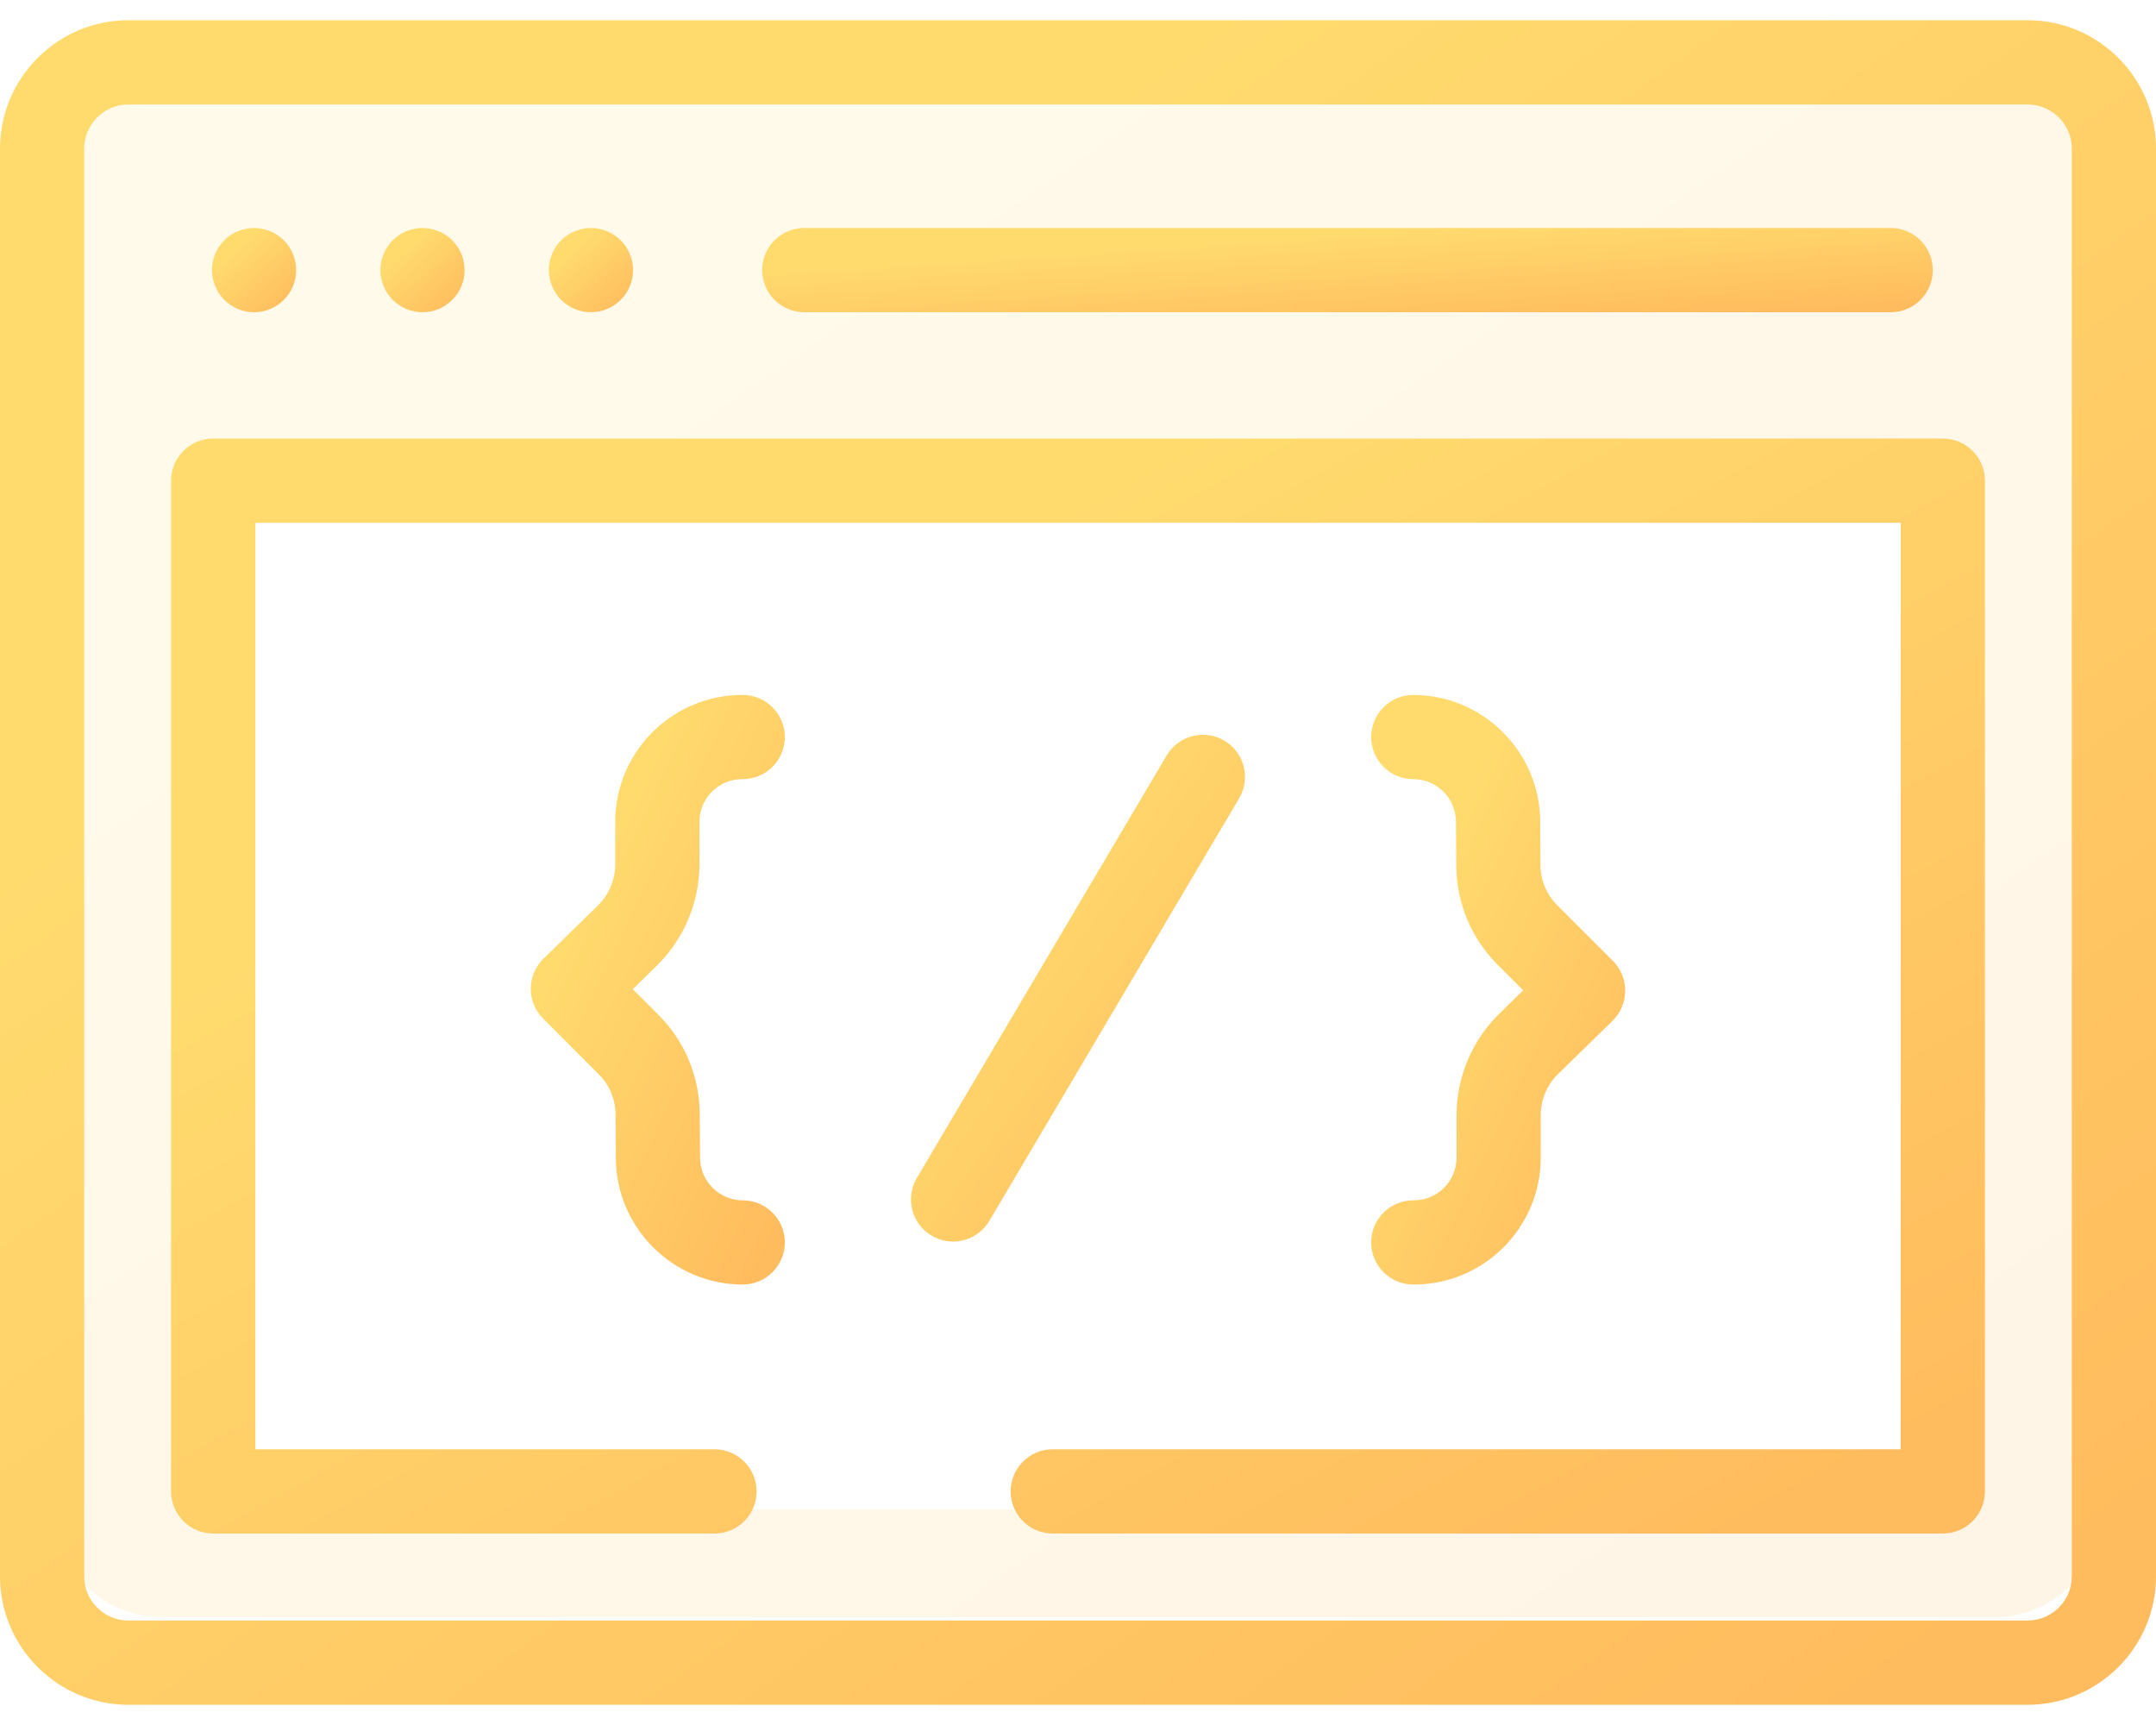
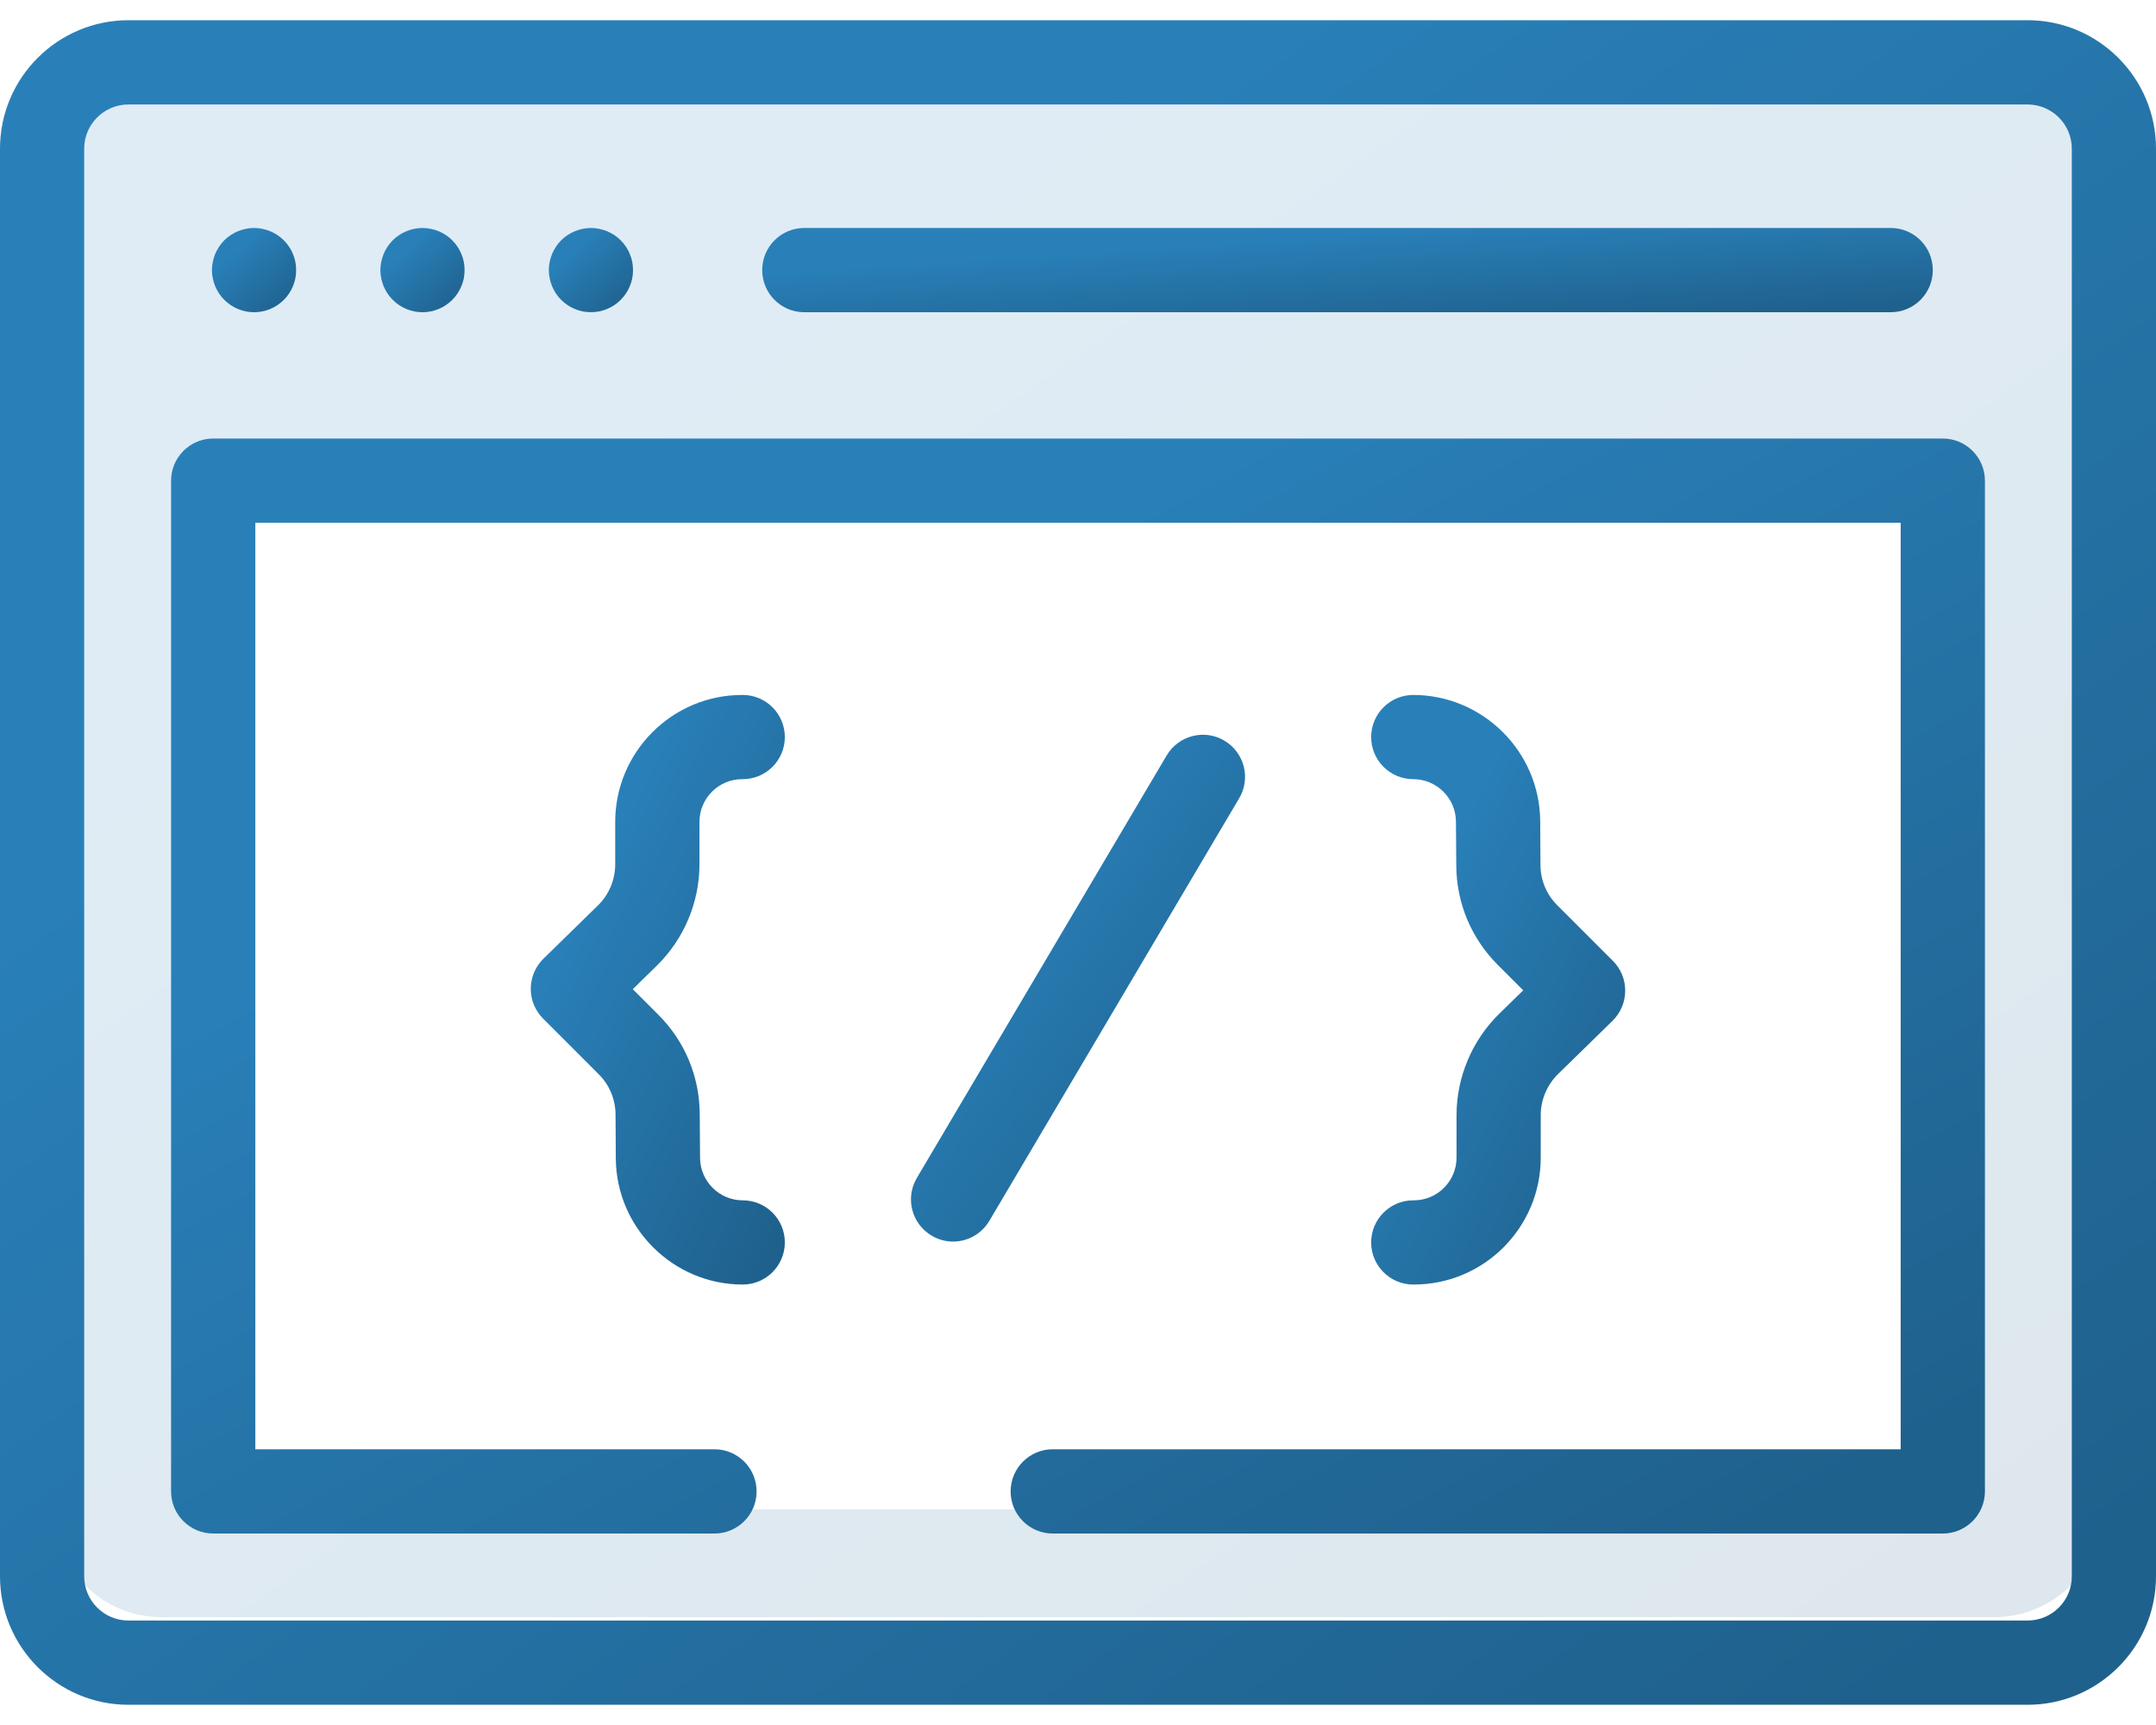
<svg xmlns="http://www.w3.org/2000/svg" width="40" height="32" viewBox="0 0 40 32" fill="none">
  <path opacity="0.15" fill-rule="evenodd" clip-rule="evenodd" d="M3 1C1.895 1 1 1.895 1 3V28C1 29.105 1.895 30 3 30H37C38.105 30 39 29.105 39 28V3C39 1.895 38.105 1 37 1H3ZM36 9H4V28H36V9Z" fill="url(#paint0_linear)" />
  <path d="M37.617 0.375H2.383C1.069 0.375 0 1.444 0 2.758V29.242C0 30.556 1.069 31.625 2.383 31.625H37.617C38.931 31.625 40 30.556 40 29.242V2.758C40 1.444 38.931 0.375 37.617 0.375ZM38.438 29.242C38.438 29.695 38.069 30.062 37.617 30.062H2.383C1.931 30.062 1.562 29.695 1.562 29.242V2.758C1.562 2.306 1.931 1.938 2.383 1.938H37.617C38.069 1.938 38.438 2.306 38.438 2.758V29.242Z" fill="url(#paint1_linear)" />
  <path d="M14.922 5.792H35.078C35.51 5.792 35.859 5.442 35.859 5.01C35.859 4.579 35.51 4.229 35.078 4.229H14.922C14.49 4.229 14.141 4.579 14.141 5.01C14.141 5.442 14.49 5.792 14.922 5.792Z" fill="url(#paint2_linear)" />
  <path d="M3.992 5.309C4.012 5.356 4.036 5.402 4.064 5.444C4.092 5.487 4.125 5.527 4.161 5.562C4.306 5.709 4.508 5.792 4.713 5.792C4.765 5.792 4.816 5.787 4.866 5.777C4.916 5.767 4.966 5.752 5.013 5.732C5.06 5.713 5.105 5.688 5.147 5.66C5.19 5.631 5.23 5.598 5.266 5.563C5.302 5.527 5.334 5.487 5.363 5.444C5.392 5.402 5.416 5.356 5.435 5.309C5.455 5.262 5.47 5.213 5.48 5.163C5.49 5.113 5.494 5.061 5.494 5.01C5.494 4.959 5.49 4.908 5.48 4.858C5.47 4.808 5.455 4.759 5.435 4.712C5.416 4.664 5.392 4.619 5.363 4.577C5.334 4.534 5.302 4.494 5.266 4.458C5.23 4.422 5.19 4.389 5.147 4.361C5.105 4.333 5.06 4.309 5.013 4.289C4.966 4.27 4.916 4.255 4.866 4.245C4.766 4.224 4.662 4.224 4.561 4.245C4.511 4.255 4.462 4.27 4.415 4.289C4.367 4.309 4.322 4.333 4.28 4.361C4.237 4.389 4.197 4.422 4.161 4.458C4.125 4.494 4.092 4.534 4.064 4.577C4.036 4.619 4.012 4.664 3.992 4.712C3.973 4.759 3.958 4.808 3.948 4.858C3.937 4.908 3.932 4.959 3.932 5.01C3.932 5.061 3.937 5.113 3.948 5.163C3.958 5.213 3.973 5.262 3.992 5.309Z" fill="url(#paint3_linear)" />
  <path d="M7.117 5.309C7.137 5.356 7.161 5.402 7.189 5.444C7.217 5.487 7.25 5.527 7.286 5.562C7.431 5.709 7.633 5.792 7.838 5.792C7.89 5.792 7.941 5.787 7.991 5.777C8.041 5.767 8.091 5.752 8.138 5.732C8.185 5.713 8.23 5.688 8.272 5.66C8.315 5.631 8.355 5.598 8.391 5.563C8.427 5.527 8.459 5.487 8.488 5.444C8.517 5.402 8.541 5.356 8.56 5.309C8.58 5.262 8.595 5.213 8.605 5.163C8.615 5.113 8.619 5.061 8.619 5.01C8.619 4.959 8.615 4.908 8.605 4.858C8.595 4.808 8.58 4.759 8.56 4.712C8.541 4.664 8.517 4.619 8.488 4.577C8.459 4.534 8.427 4.494 8.391 4.458C8.355 4.422 8.315 4.389 8.272 4.361C8.23 4.333 8.185 4.309 8.138 4.289C8.091 4.27 8.041 4.255 7.991 4.245C7.891 4.224 7.787 4.224 7.686 4.245C7.636 4.255 7.587 4.27 7.54 4.289C7.492 4.309 7.447 4.333 7.405 4.361C7.362 4.389 7.322 4.422 7.286 4.458C7.25 4.494 7.217 4.534 7.189 4.577C7.161 4.619 7.137 4.664 7.117 4.712C7.098 4.759 7.083 4.808 7.073 4.858C7.062 4.908 7.057 4.959 7.057 5.01C7.057 5.061 7.062 5.113 7.073 5.163C7.083 5.213 7.098 5.262 7.117 5.309Z" fill="url(#paint4_linear)" />
  <path d="M10.242 5.309C10.262 5.356 10.286 5.402 10.314 5.444C10.342 5.487 10.375 5.527 10.411 5.562C10.447 5.598 10.487 5.631 10.53 5.66C10.572 5.688 10.617 5.713 10.665 5.732C10.712 5.752 10.761 5.767 10.811 5.777C10.861 5.787 10.912 5.791 10.963 5.791C11.015 5.791 11.066 5.787 11.116 5.777C11.166 5.767 11.216 5.752 11.262 5.732C11.309 5.713 11.355 5.688 11.398 5.66C11.44 5.631 11.48 5.598 11.516 5.562C11.552 5.527 11.585 5.487 11.613 5.444C11.642 5.402 11.666 5.356 11.685 5.309C11.705 5.262 11.72 5.213 11.73 5.163C11.74 5.113 11.744 5.061 11.744 5.01C11.744 4.959 11.74 4.908 11.73 4.858C11.72 4.808 11.705 4.759 11.685 4.712C11.666 4.664 11.642 4.619 11.613 4.577C11.585 4.534 11.552 4.494 11.516 4.458C11.48 4.422 11.44 4.389 11.398 4.361C11.355 4.333 11.309 4.309 11.262 4.289C11.216 4.27 11.166 4.255 11.116 4.245C11.016 4.224 10.912 4.224 10.811 4.245C10.761 4.255 10.712 4.27 10.665 4.289C10.617 4.309 10.572 4.333 10.53 4.361C10.487 4.389 10.447 4.422 10.411 4.458C10.375 4.494 10.342 4.534 10.314 4.577C10.286 4.619 10.262 4.664 10.242 4.712C10.223 4.759 10.208 4.808 10.198 4.858C10.187 4.908 10.182 4.959 10.182 5.01C10.182 5.061 10.187 5.113 10.198 5.163C10.208 5.213 10.223 5.262 10.242 5.309Z" fill="url(#paint5_linear)" />
  <path d="M22.715 13.739C22.344 13.519 21.865 13.643 21.645 14.014L17.01 21.852C16.79 22.224 16.913 22.703 17.285 22.922C17.409 22.996 17.546 23.032 17.682 23.032C17.949 23.032 18.209 22.894 18.355 22.648L22.99 14.809C23.21 14.438 23.087 13.959 22.715 13.739Z" fill="url(#paint6_linear)" />
  <path d="M12.977 16.035V15.246C12.977 14.809 13.332 14.454 13.769 14.454H13.78C14.211 14.454 14.561 14.104 14.561 13.673C14.561 13.242 14.211 12.892 13.78 12.892H13.769C12.471 12.892 11.414 13.948 11.414 15.246V16.035C11.414 16.319 11.298 16.596 11.095 16.795L10.082 17.785C9.933 17.931 9.849 18.131 9.847 18.34C9.846 18.548 9.929 18.749 10.076 18.896L11.108 19.928C11.307 20.126 11.417 20.391 11.42 20.672L11.425 21.491C11.434 22.78 12.49 23.829 13.78 23.829C14.211 23.829 14.561 23.479 14.561 23.048C14.561 22.616 14.211 22.267 13.78 22.267C13.346 22.267 12.991 21.914 12.988 21.48L12.982 20.661C12.977 19.966 12.704 19.313 12.213 18.823L11.74 18.35L12.187 17.912C12.689 17.421 12.977 16.737 12.977 16.035Z" fill="url(#paint7_linear)" />
  <path d="M27.023 20.686V21.474C27.023 21.911 26.668 22.267 26.231 22.267H26.22C25.789 22.267 25.439 22.616 25.439 23.048C25.439 23.479 25.789 23.829 26.22 23.829H26.231C27.529 23.829 28.585 22.773 28.585 21.474V20.686C28.585 20.402 28.702 20.125 28.905 19.926L29.918 18.936C30.067 18.79 30.151 18.59 30.152 18.381C30.154 18.172 30.071 17.972 29.923 17.824L28.892 16.793C28.693 16.595 28.582 16.33 28.58 16.049L28.575 15.23C28.566 13.941 27.509 12.892 26.22 12.892C25.789 12.892 25.439 13.242 25.439 13.673C25.439 14.104 25.789 14.454 26.22 14.454C26.654 14.454 27.009 14.807 27.012 15.241L27.018 16.059C27.023 16.754 27.296 17.407 27.787 17.898L28.26 18.371L27.812 18.809C27.311 19.3 27.023 19.984 27.023 20.686Z" fill="url(#paint8_linear)" />
  <path d="M36.044 8.135H3.956C3.524 8.135 3.174 8.485 3.174 8.917V27.667C3.174 28.098 3.524 28.448 3.956 28.448H13.255C13.687 28.448 14.037 28.098 14.037 27.667C14.037 27.235 13.687 26.885 13.255 26.885H4.737V9.698H35.263V26.885H19.531C19.1 26.885 18.75 27.235 18.75 27.667C18.75 28.098 19.1 28.448 19.531 28.448H36.044C36.476 28.448 36.826 28.098 36.826 27.667V8.917C36.826 8.485 36.476 8.135 36.044 8.135Z" fill="url(#paint9_linear)" />
  <defs>
    <linearGradient id="paint0_linear" x1="3.153" y1="1" x2="26.689" y2="35.054" gradientUnits="userSpaceOnUse">
-       <stop offset="0.259" stop-color="#FFDB6E" />
-       <stop offset="1" stop-color="#FFBC5E" />
+       <stop offset="0.259" stop-color="#2980b9" />
+       <stop offset="1" stop-color="#1f618d" />
    </linearGradient>
    <linearGradient id="paint1_linear" x1="2.267" y1="0.375" x2="27.833" y2="36.511" gradientUnits="userSpaceOnUse">
-       <stop offset="0.259" stop-color="#FFDB6E" />
-       <stop offset="1" stop-color="#FFBC5E" />
+       <stop offset="0.259" stop-color="#2980b9" />
+       <stop offset="1" stop-color="#1f618d" />
    </linearGradient>
    <linearGradient id="paint2_linear" x1="15.371" y1="4.229" x2="15.547" y2="6.929" gradientUnits="userSpaceOnUse">
-       <stop offset="0.259" stop-color="#FFDB6E" />
-       <stop offset="1" stop-color="#FFBC5E" />
+       <stop offset="0.259" stop-color="#2980b9" />
+       <stop offset="1" stop-color="#1f618d" />
    </linearGradient>
    <linearGradient id="paint3_linear" x1="4.02" y1="4.229" x2="5.369" y2="5.719" gradientUnits="userSpaceOnUse">
-       <stop offset="0.259" stop-color="#FFDB6E" />
-       <stop offset="1" stop-color="#FFBC5E" />
+       <stop offset="0.259" stop-color="#2980b9" />
+       <stop offset="1" stop-color="#1f618d" />
    </linearGradient>
    <linearGradient id="paint4_linear" x1="7.145" y1="4.229" x2="8.494" y2="5.719" gradientUnits="userSpaceOnUse">
-       <stop offset="0.259" stop-color="#FFDB6E" />
-       <stop offset="1" stop-color="#FFBC5E" />
+       <stop offset="0.259" stop-color="#2980b9" />
+       <stop offset="1" stop-color="#1f618d" />
    </linearGradient>
    <linearGradient id="paint5_linear" x1="10.27" y1="4.229" x2="11.619" y2="5.719" gradientUnits="userSpaceOnUse">
-       <stop offset="0.259" stop-color="#FFDB6E" />
-       <stop offset="1" stop-color="#FFBC5E" />
+       <stop offset="0.259" stop-color="#2980b9" />
+       <stop offset="1" stop-color="#1f618d" />
    </linearGradient>
    <linearGradient id="paint6_linear" x1="17.252" y1="13.63" x2="25.014" y2="19.281" gradientUnits="userSpaceOnUse">
-       <stop offset="0.259" stop-color="#FFDB6E" />
-       <stop offset="1" stop-color="#FFBC5E" />
+       <stop offset="0.259" stop-color="#2980b9" />
+       <stop offset="1" stop-color="#1f618d" />
    </linearGradient>
    <linearGradient id="paint7_linear" x1="10.114" y1="12.892" x2="17.479" y2="16.396" gradientUnits="userSpaceOnUse">
-       <stop offset="0.259" stop-color="#FFDB6E" />
-       <stop offset="1" stop-color="#FFBC5E" />
+       <stop offset="0.259" stop-color="#2980b9" />
+       <stop offset="1" stop-color="#1f618d" />
    </linearGradient>
    <linearGradient id="paint8_linear" x1="25.706" y1="12.892" x2="33.07" y2="16.396" gradientUnits="userSpaceOnUse">
-       <stop offset="0.259" stop-color="#FFDB6E" />
-       <stop offset="1" stop-color="#FFBC5E" />
+       <stop offset="0.259" stop-color="#2980b9" />
+       <stop offset="1" stop-color="#1f618d" />
    </linearGradient>
    <linearGradient id="paint9_linear" x1="5.081" y1="8.135" x2="19.915" y2="35.272" gradientUnits="userSpaceOnUse">
-       <stop offset="0.259" stop-color="#FFDB6E" />
-       <stop offset="1" stop-color="#FFBC5E" />
+       <stop offset="0.259" stop-color="#2980b9" />
+       <stop offset="1" stop-color="#1f618d" />
    </linearGradient>
  </defs>
</svg>
